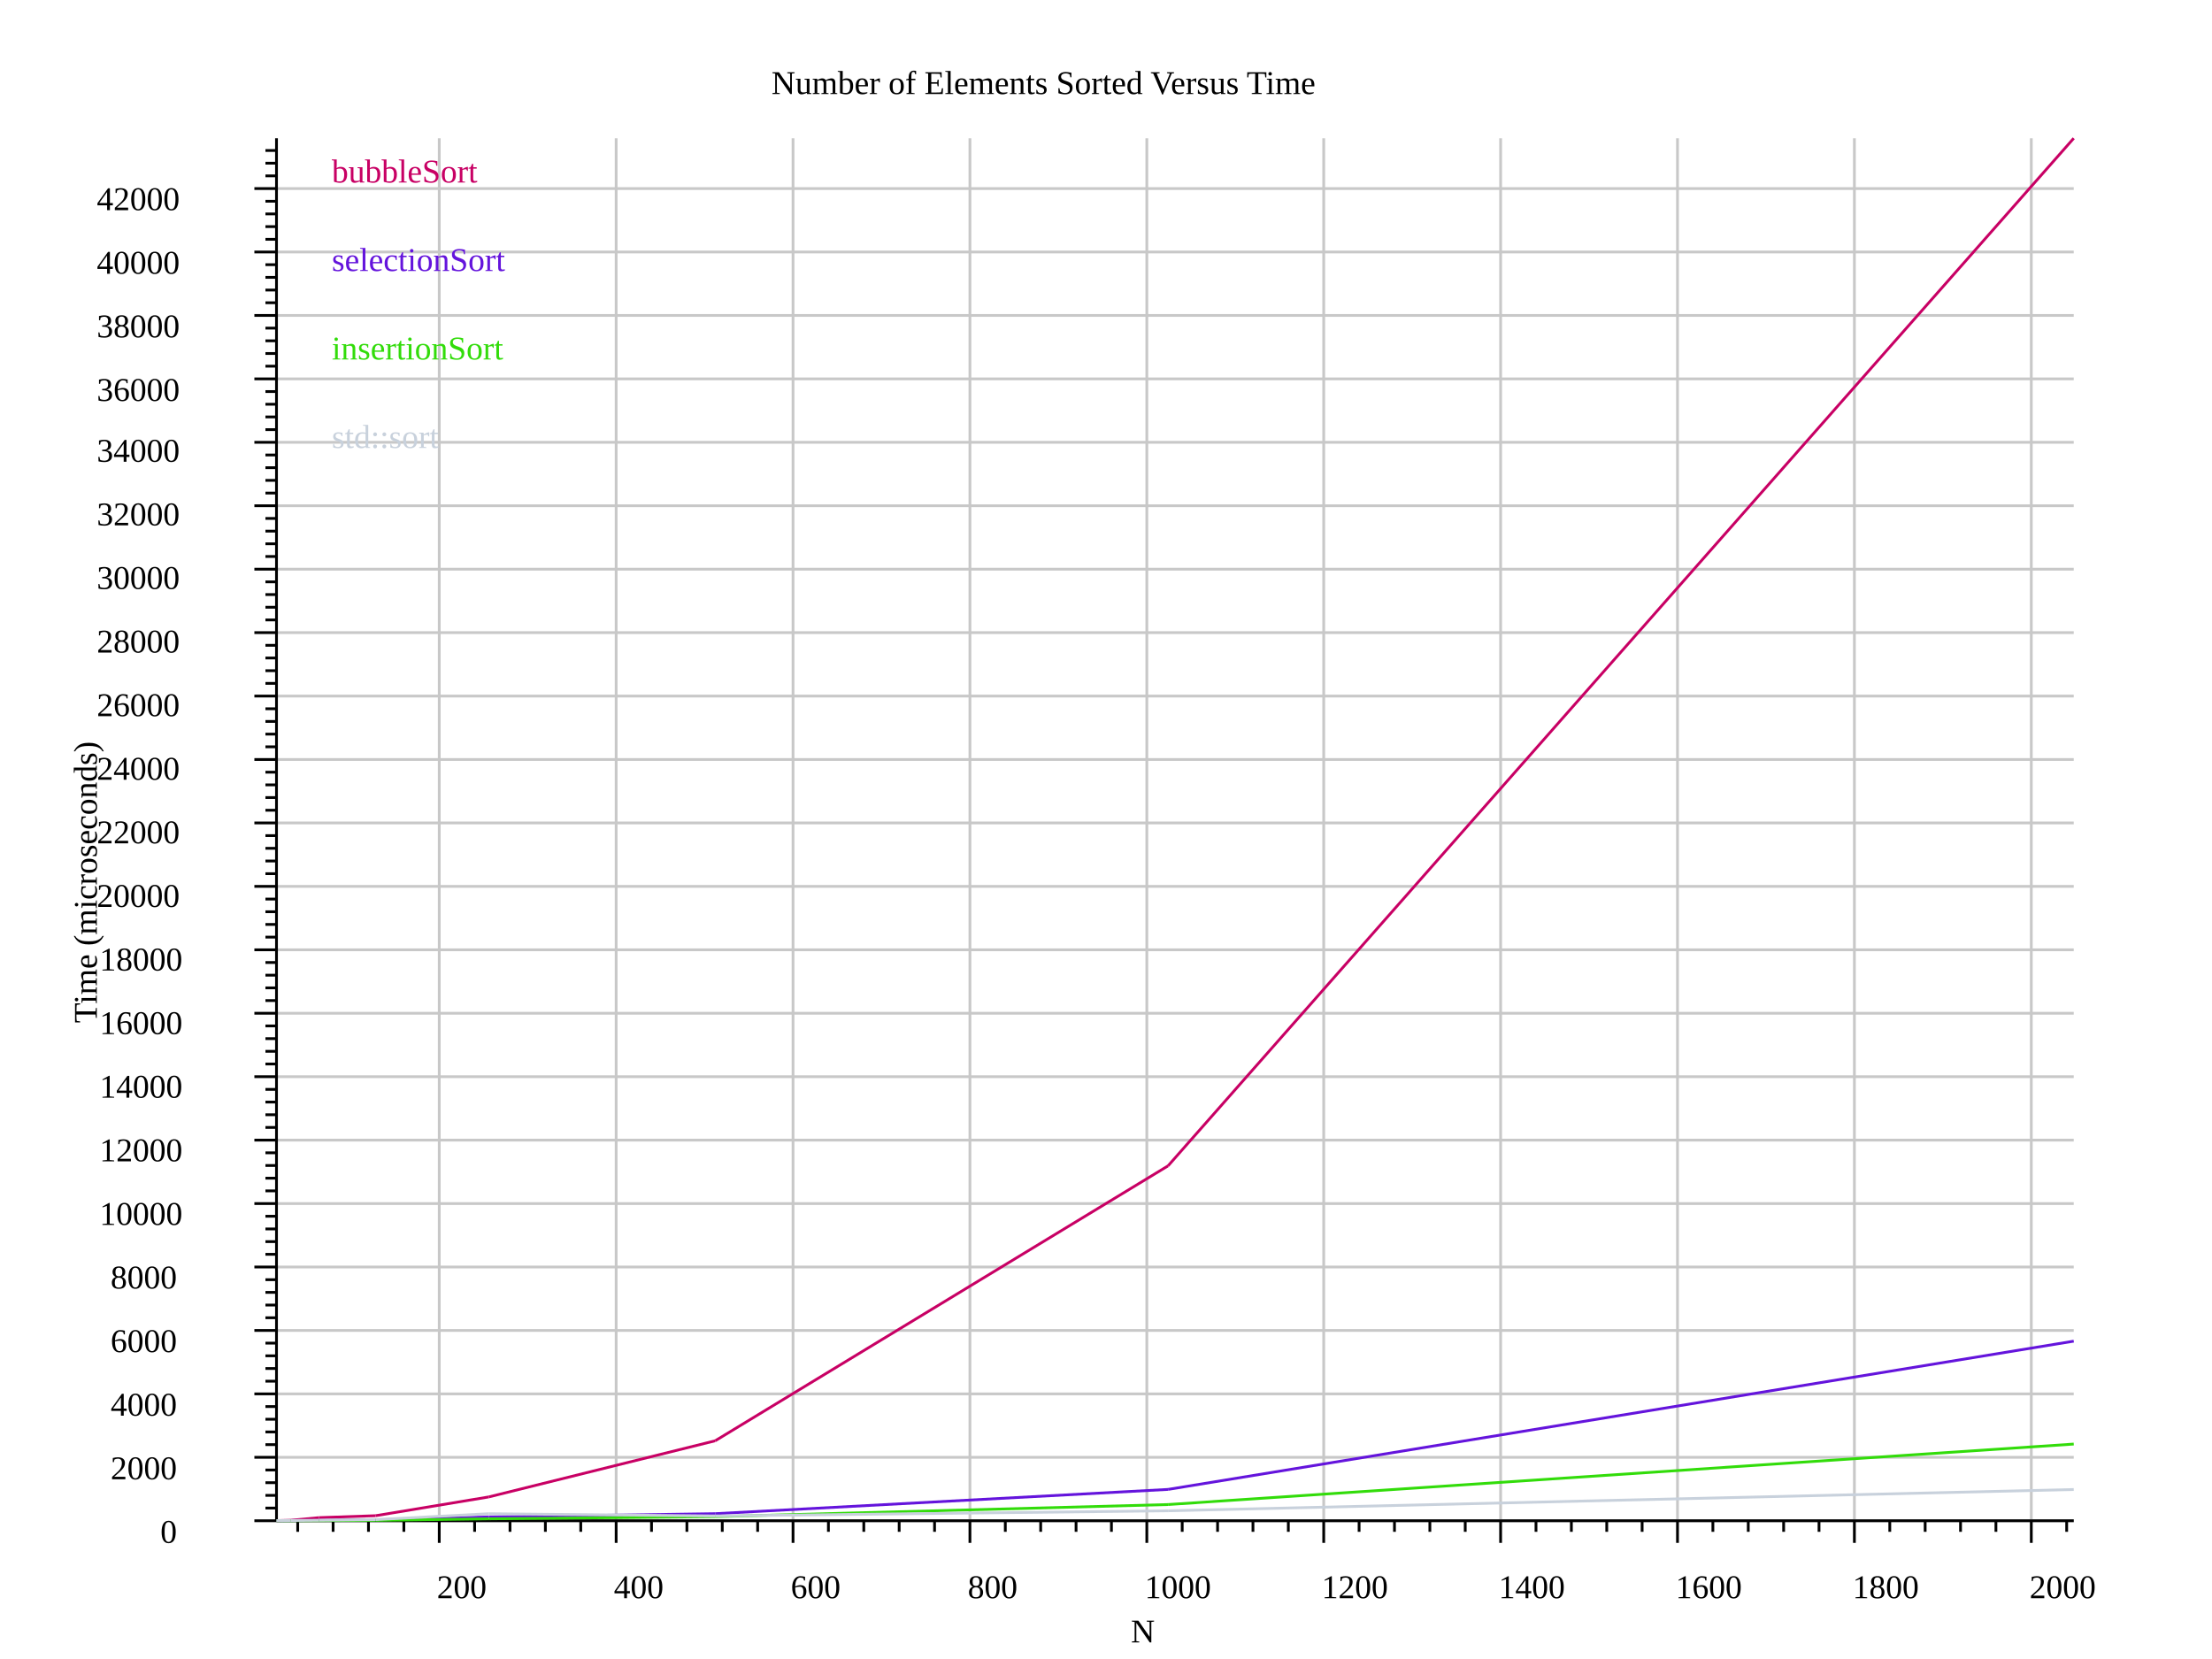
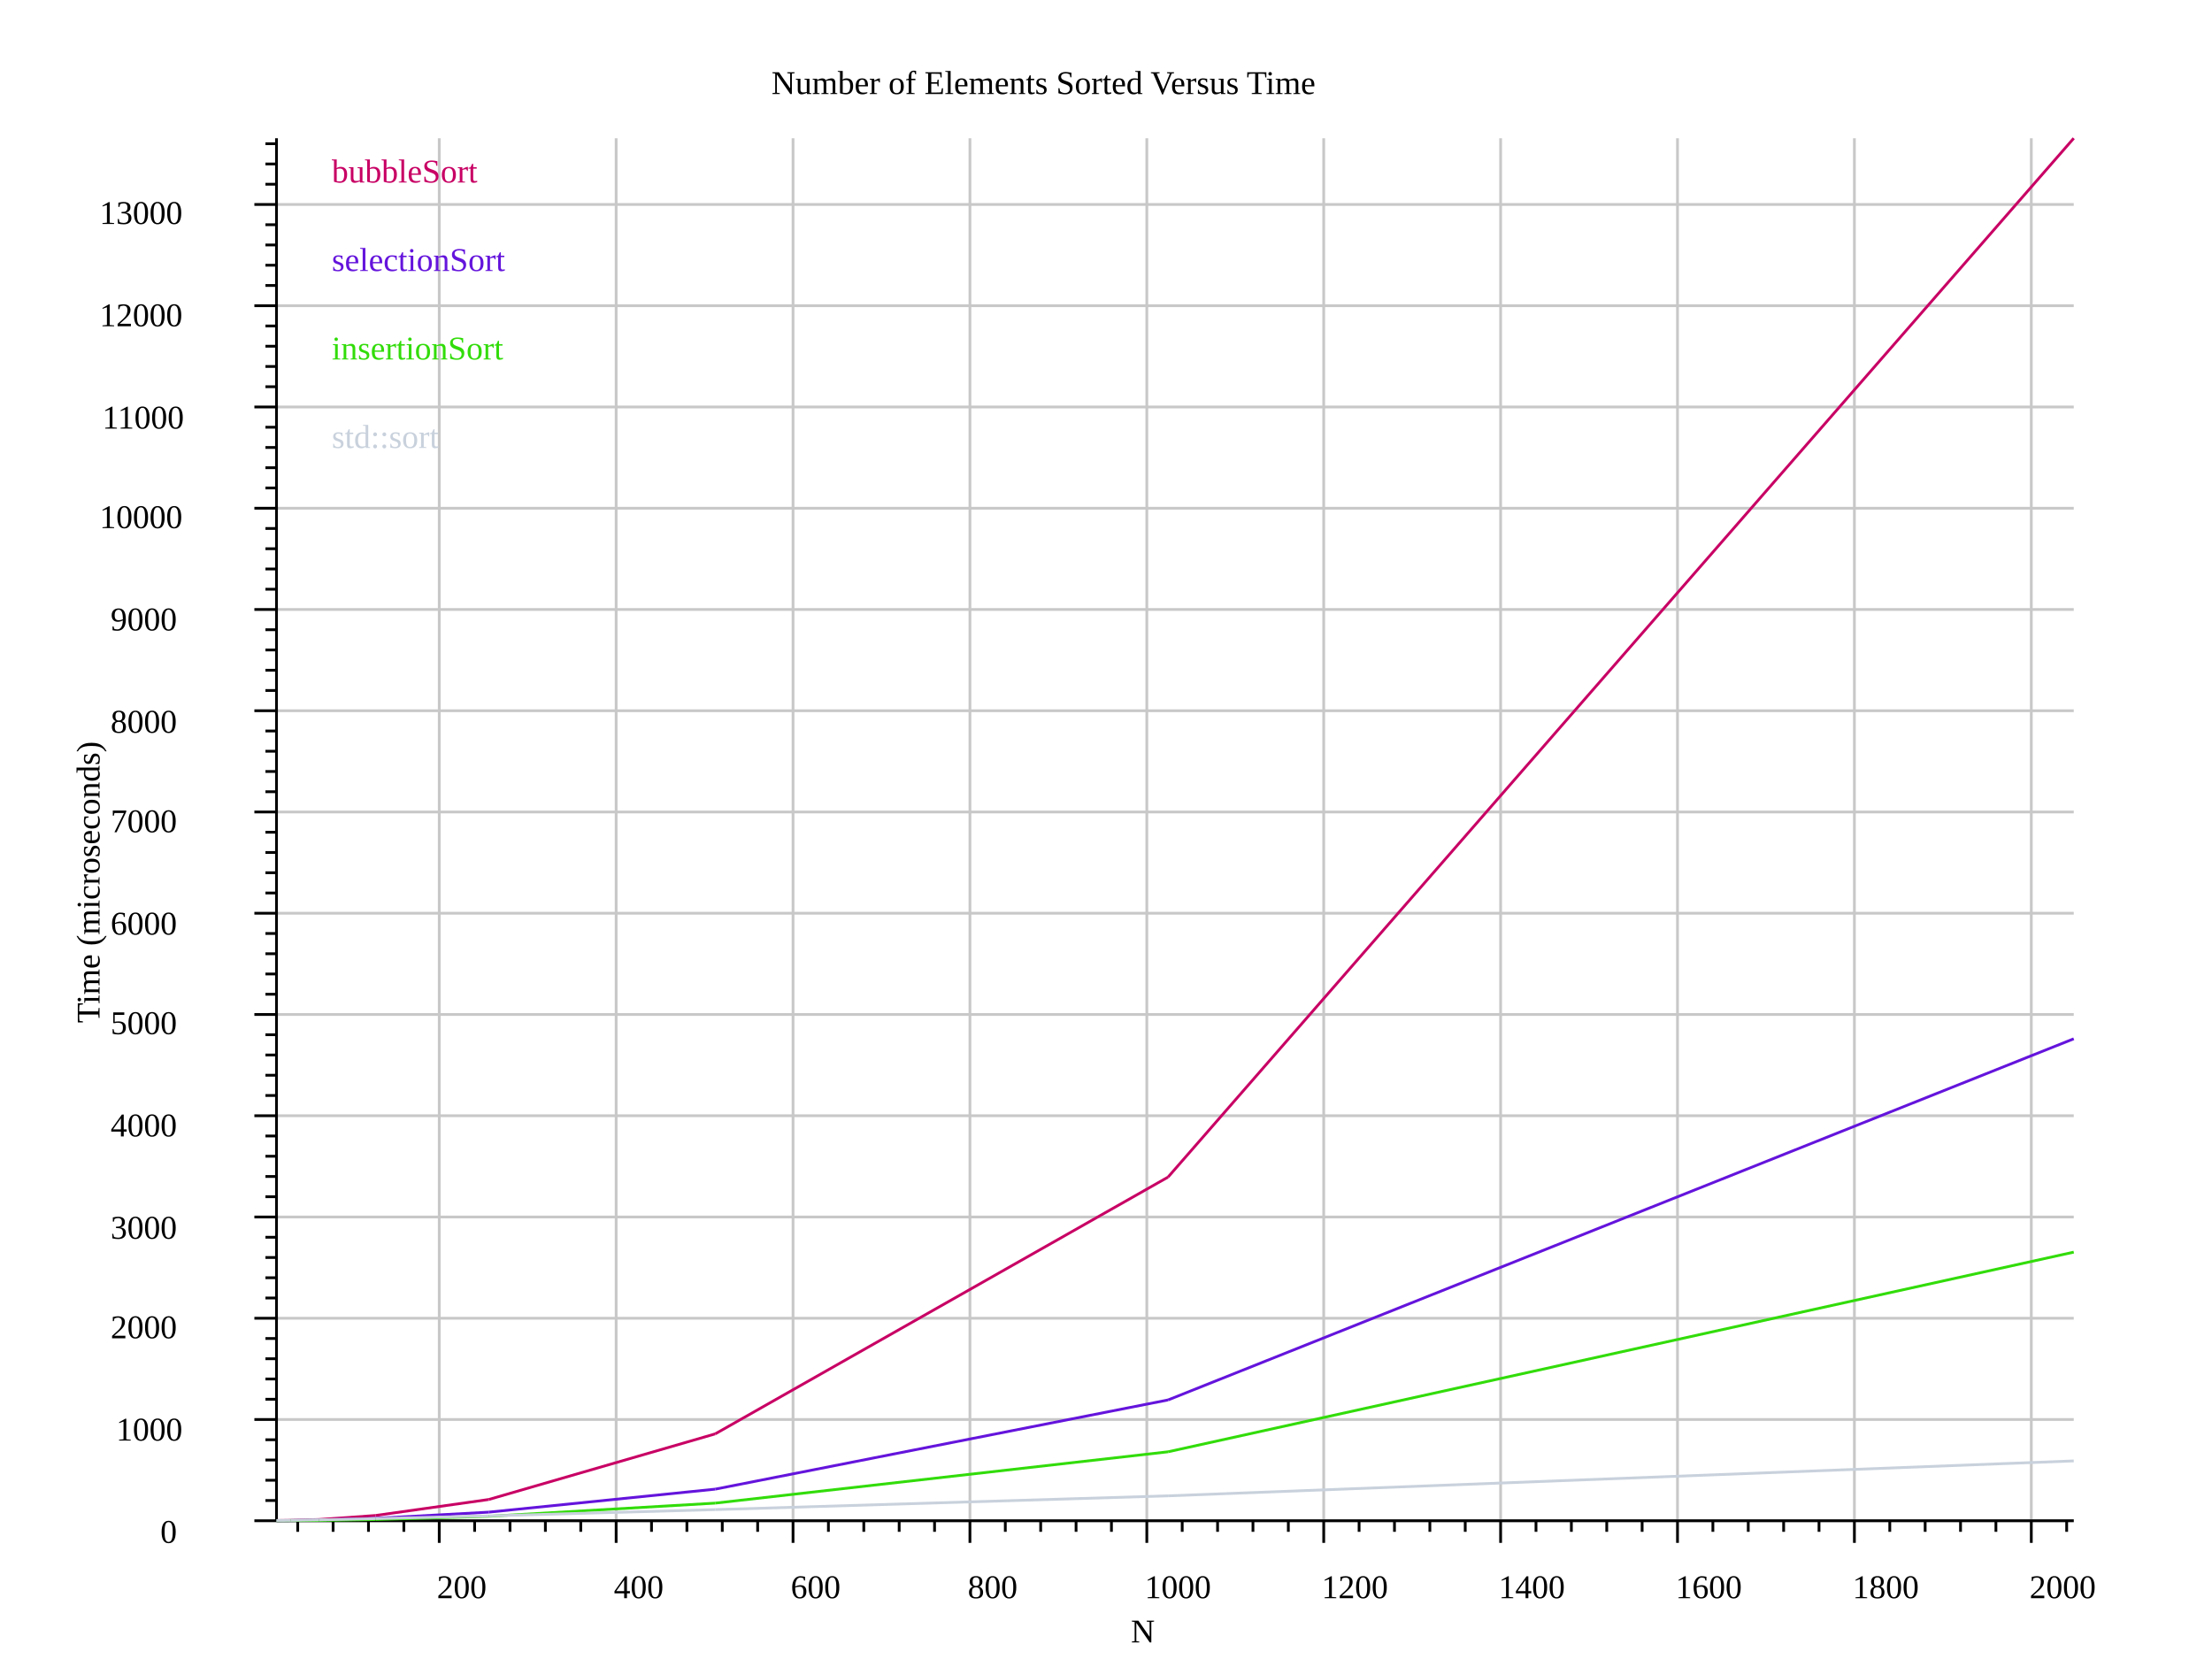
<svg xmlns="http://www.w3.org/2000/svg" version="1.1" baseProfile="full" width="800" height="600">
  <clipPath>
    <rect x="0" y="0" width="800" height="600" fill="rgb(0,0,0)" />
  </clipPath>
  <text x="279" y="34" fill="rgb(0,0,0)">
Number of Elements Sorted Versus Time</text>
  <line x1="158.858" y1="50" x2="158.858" y2="550" stroke="rgb(200,200,200)" />
  <line x1="222.835" y1="50" x2="222.835" y2="550" stroke="rgb(200,200,200)" />
  <line x1="286.811" y1="50" x2="286.811" y2="550" stroke="rgb(200,200,200)" />
  <line x1="350.787" y1="50" x2="350.787" y2="550" stroke="rgb(200,200,200)" />
  <line x1="414.764" y1="50" x2="414.764" y2="550" stroke="rgb(200,200,200)" />
  <line x1="478.74" y1="50" x2="478.74" y2="550" stroke="rgb(200,200,200)" />
  <line x1="542.717" y1="50" x2="542.717" y2="550" stroke="rgb(200,200,200)" />
  <line x1="606.693" y1="50" x2="606.693" y2="550" stroke="rgb(200,200,200)" />
  <line x1="670.669" y1="50" x2="670.669" y2="550" stroke="rgb(200,200,200)" />
  <line x1="734.646" y1="50" x2="734.646" y2="550" stroke="rgb(200,200,200)" />
  <line x1="100" y1="550" x2="750" y2="550" stroke="rgb(200,200,200)" />
-   <line x1="100" y1="527.057" x2="750" y2="527.057" stroke="rgb(200,200,200)" />
-   <line x1="100" y1="504.114" x2="750" y2="504.114" stroke="rgb(200,200,200)" />
-   <line x1="100" y1="481.171" x2="750" y2="481.171" stroke="rgb(200,200,200)" />
-   <line x1="100" y1="458.227" x2="750" y2="458.227" stroke="rgb(200,200,200)" />
-   <line x1="100" y1="435.284" x2="750" y2="435.284" stroke="rgb(200,200,200)" />
-   <line x1="100" y1="412.341" x2="750" y2="412.341" stroke="rgb(200,200,200)" />
-   <line x1="100" y1="389.398" x2="750" y2="389.398" stroke="rgb(200,200,200)" />
-   <line x1="100" y1="366.455" x2="750" y2="366.455" stroke="rgb(200,200,200)" />
-   <line x1="100" y1="343.512" x2="750" y2="343.512" stroke="rgb(200,200,200)" />
-   <line x1="100" y1="320.569" x2="750" y2="320.569" stroke="rgb(200,200,200)" />
-   <line x1="100" y1="297.625" x2="750" y2="297.625" stroke="rgb(200,200,200)" />
-   <line x1="100" y1="274.682" x2="750" y2="274.682" stroke="rgb(200,200,200)" />
-   <line x1="100" y1="251.739" x2="750" y2="251.739" stroke="rgb(200,200,200)" />
-   <line x1="100" y1="228.796" x2="750" y2="228.796" stroke="rgb(200,200,200)" />
-   <line x1="100" y1="205.853" x2="750" y2="205.853" stroke="rgb(200,200,200)" />
-   <line x1="100" y1="182.91" x2="750" y2="182.91" stroke="rgb(200,200,200)" />
-   <line x1="100" y1="159.967" x2="750" y2="159.967" stroke="rgb(200,200,200)" />
-   <line x1="100" y1="137.023" x2="750" y2="137.023" stroke="rgb(200,200,200)" />
-   <line x1="100" y1="114.08" x2="750" y2="114.08" stroke="rgb(200,200,200)" />
-   <line x1="100" y1="91.137" x2="750" y2="91.137" stroke="rgb(200,200,200)" />
-   <line x1="100" y1="68.194" x2="750" y2="68.194" stroke="rgb(200,200,200)" />
+   <line x1="100" y1="513.381" x2="750" y2="513.381" stroke="rgb(200,200,200)" />
+   <line x1="100" y1="476.761" x2="750" y2="476.761" stroke="rgb(200,200,200)" />
+   <line x1="100" y1="440.142" x2="750" y2="440.142" stroke="rgb(200,200,200)" />
+   <line x1="100" y1="403.523" x2="750" y2="403.523" stroke="rgb(200,200,200)" />
+   <line x1="100" y1="366.903" x2="750" y2="366.903" stroke="rgb(200,200,200)" />
+   <line x1="100" y1="330.284" x2="750" y2="330.284" stroke="rgb(200,200,200)" />
+   <line x1="100" y1="293.665" x2="750" y2="293.665" stroke="rgb(200,200,200)" />
+   <line x1="100" y1="257.046" x2="750" y2="257.046" stroke="rgb(200,200,200)" />
+   <line x1="100" y1="220.426" x2="750" y2="220.426" stroke="rgb(200,200,200)" />
+   <line x1="100" y1="183.807" x2="750" y2="183.807" stroke="rgb(200,200,200)" />
+   <line x1="100" y1="147.188" x2="750" y2="147.188" stroke="rgb(200,200,200)" />
+   <line x1="100" y1="110.568" x2="750" y2="110.568" stroke="rgb(200,200,200)" />
+   <line x1="100" y1="73.949" x2="750" y2="73.949" stroke="rgb(200,200,200)" />
  <line x1="100" y1="550" x2="750" y2="550" stroke="rgb(0,0,0)" />
  <line x1="107.677" y1="550" x2="107.677" y2="554" stroke="rgb(0,0,0)" />
  <line x1="120.472" y1="550" x2="120.472" y2="554" stroke="rgb(0,0,0)" />
  <line x1="133.268" y1="550" x2="133.268" y2="554" stroke="rgb(0,0,0)" />
  <line x1="146.063" y1="550" x2="146.063" y2="554" stroke="rgb(0,0,0)" />
  <text x="158" y="578" fill="rgb(0,0,0)">
200</text>
  <line x1="158.858" y1="550" x2="158.858" y2="558" stroke="rgb(0,0,0)" />
  <line x1="171.654" y1="550" x2="171.654" y2="554" stroke="rgb(0,0,0)" />
  <line x1="184.449" y1="550" x2="184.449" y2="554" stroke="rgb(0,0,0)" />
  <line x1="197.244" y1="550" x2="197.244" y2="554" stroke="rgb(0,0,0)" />
  <line x1="210.039" y1="550" x2="210.039" y2="554" stroke="rgb(0,0,0)" />
  <text x="222" y="578" fill="rgb(0,0,0)">
400</text>
  <line x1="222.835" y1="550" x2="222.835" y2="558" stroke="rgb(0,0,0)" />
  <line x1="235.63" y1="550" x2="235.63" y2="554" stroke="rgb(0,0,0)" />
  <line x1="248.425" y1="550" x2="248.425" y2="554" stroke="rgb(0,0,0)" />
  <line x1="261.22" y1="550" x2="261.22" y2="554" stroke="rgb(0,0,0)" />
  <line x1="274.016" y1="550" x2="274.016" y2="554" stroke="rgb(0,0,0)" />
  <text x="286" y="578" fill="rgb(0,0,0)">
600</text>
  <line x1="286.811" y1="550" x2="286.811" y2="558" stroke="rgb(0,0,0)" />
  <line x1="299.606" y1="550" x2="299.606" y2="554" stroke="rgb(0,0,0)" />
  <line x1="312.402" y1="550" x2="312.402" y2="554" stroke="rgb(0,0,0)" />
  <line x1="325.197" y1="550" x2="325.197" y2="554" stroke="rgb(0,0,0)" />
  <line x1="337.992" y1="550" x2="337.992" y2="554" stroke="rgb(0,0,0)" />
  <text x="350" y="578" fill="rgb(0,0,0)">
800</text>
  <line x1="350.787" y1="550" x2="350.787" y2="558" stroke="rgb(0,0,0)" />
  <line x1="363.583" y1="550" x2="363.583" y2="554" stroke="rgb(0,0,0)" />
  <line x1="376.378" y1="550" x2="376.378" y2="554" stroke="rgb(0,0,0)" />
  <line x1="389.173" y1="550" x2="389.173" y2="554" stroke="rgb(0,0,0)" />
  <line x1="401.969" y1="550" x2="401.969" y2="554" stroke="rgb(0,0,0)" />
  <text x="414" y="578" fill="rgb(0,0,0)">
1000</text>
  <line x1="414.764" y1="550" x2="414.764" y2="558" stroke="rgb(0,0,0)" />
  <line x1="427.559" y1="550" x2="427.559" y2="554" stroke="rgb(0,0,0)" />
  <line x1="440.354" y1="550" x2="440.354" y2="554" stroke="rgb(0,0,0)" />
  <line x1="453.15" y1="550" x2="453.15" y2="554" stroke="rgb(0,0,0)" />
  <line x1="465.945" y1="550" x2="465.945" y2="554" stroke="rgb(0,0,0)" />
  <text x="478" y="578" fill="rgb(0,0,0)">
1200</text>
  <line x1="478.74" y1="550" x2="478.74" y2="558" stroke="rgb(0,0,0)" />
  <line x1="491.535" y1="550" x2="491.535" y2="554" stroke="rgb(0,0,0)" />
  <line x1="504.331" y1="550" x2="504.331" y2="554" stroke="rgb(0,0,0)" />
  <line x1="517.126" y1="550" x2="517.126" y2="554" stroke="rgb(0,0,0)" />
  <line x1="529.921" y1="550" x2="529.921" y2="554" stroke="rgb(0,0,0)" />
  <text x="542" y="578" fill="rgb(0,0,0)">
1400</text>
  <line x1="542.717" y1="550" x2="542.717" y2="558" stroke="rgb(0,0,0)" />
  <line x1="555.512" y1="550" x2="555.512" y2="554" stroke="rgb(0,0,0)" />
  <line x1="568.307" y1="550" x2="568.307" y2="554" stroke="rgb(0,0,0)" />
  <line x1="581.102" y1="550" x2="581.102" y2="554" stroke="rgb(0,0,0)" />
  <line x1="593.898" y1="550" x2="593.898" y2="554" stroke="rgb(0,0,0)" />
  <text x="606" y="578" fill="rgb(0,0,0)">
1600</text>
  <line x1="606.693" y1="550" x2="606.693" y2="558" stroke="rgb(0,0,0)" />
  <line x1="619.488" y1="550" x2="619.488" y2="554" stroke="rgb(0,0,0)" />
  <line x1="632.283" y1="550" x2="632.283" y2="554" stroke="rgb(0,0,0)" />
  <line x1="645.079" y1="550" x2="645.079" y2="554" stroke="rgb(0,0,0)" />
  <line x1="657.874" y1="550" x2="657.874" y2="554" stroke="rgb(0,0,0)" />
  <text x="670" y="578" fill="rgb(0,0,0)">
1800</text>
  <line x1="670.669" y1="550" x2="670.669" y2="558" stroke="rgb(0,0,0)" />
  <line x1="683.465" y1="550" x2="683.465" y2="554" stroke="rgb(0,0,0)" />
  <line x1="696.26" y1="550" x2="696.26" y2="554" stroke="rgb(0,0,0)" />
  <line x1="709.055" y1="550" x2="709.055" y2="554" stroke="rgb(0,0,0)" />
  <line x1="721.85" y1="550" x2="721.85" y2="554" stroke="rgb(0,0,0)" />
  <text x="734" y="578" fill="rgb(0,0,0)">
2000</text>
  <line x1="734.646" y1="550" x2="734.646" y2="558" stroke="rgb(0,0,0)" />
  <line x1="747.441" y1="550" x2="747.441" y2="554" stroke="rgb(0,0,0)" />
  <text x="409" y="594" fill="rgb(0,0,0)">
N</text>
  <line x1="100" y1="50" x2="100" y2="550" stroke="rgb(0,0,0)" />
  <text x="58" y="558" fill="rgb(0,0,0)">
0</text>
  <line x1="100" y1="550" x2="92" y2="550" stroke="rgb(0,0,0)" />
-   <line x1="100" y1="545.411" x2="96" y2="545.411" stroke="rgb(0,0,0)" />
-   <line x1="100" y1="540.823" x2="96" y2="540.823" stroke="rgb(0,0,0)" />
-   <line x1="100" y1="536.234" x2="96" y2="536.234" stroke="rgb(0,0,0)" />
-   <line x1="100" y1="531.646" x2="96" y2="531.646" stroke="rgb(0,0,0)" />
-   <text x="40" y="535" fill="rgb(0,0,0)">
+   <line x1="100" y1="542.676" x2="96" y2="542.676" stroke="rgb(0,0,0)" />
+   <line x1="100" y1="535.352" x2="96" y2="535.352" stroke="rgb(0,0,0)" />
+   <line x1="100" y1="528.028" x2="96" y2="528.028" stroke="rgb(0,0,0)" />
+   <line x1="100" y1="520.705" x2="96" y2="520.705" stroke="rgb(0,0,0)" />
+   <text x="42" y="521" fill="rgb(0,0,0)">
+ 1000</text>
+   <line x1="100" y1="513.381" x2="92" y2="513.381" stroke="rgb(0,0,0)" />
+   <line x1="100" y1="506.057" x2="96" y2="506.057" stroke="rgb(0,0,0)" />
+   <line x1="100" y1="498.733" x2="96" y2="498.733" stroke="rgb(0,0,0)" />
+   <line x1="100" y1="491.409" x2="96" y2="491.409" stroke="rgb(0,0,0)" />
+   <line x1="100" y1="484.085" x2="96" y2="484.085" stroke="rgb(0,0,0)" />
+   <text x="40" y="484" fill="rgb(0,0,0)">
2000</text>
-   <line x1="100" y1="527.057" x2="92" y2="527.057" stroke="rgb(0,0,0)" />
-   <line x1="100" y1="522.468" x2="96" y2="522.468" stroke="rgb(0,0,0)" />
-   <line x1="100" y1="517.88" x2="96" y2="517.88" stroke="rgb(0,0,0)" />
-   <line x1="100" y1="513.291" x2="96" y2="513.291" stroke="rgb(0,0,0)" />
-   <line x1="100" y1="508.702" x2="96" y2="508.702" stroke="rgb(0,0,0)" />
-   <text x="40" y="512" fill="rgb(0,0,0)">
+   <line x1="100" y1="476.761" x2="92" y2="476.761" stroke="rgb(0,0,0)" />
+   <line x1="100" y1="469.438" x2="96" y2="469.438" stroke="rgb(0,0,0)" />
+   <line x1="100" y1="462.114" x2="96" y2="462.114" stroke="rgb(0,0,0)" />
+   <line x1="100" y1="454.79" x2="96" y2="454.79" stroke="rgb(0,0,0)" />
+   <line x1="100" y1="447.466" x2="96" y2="447.466" stroke="rgb(0,0,0)" />
+   <text x="40" y="448" fill="rgb(0,0,0)">
+ 3000</text>
+   <line x1="100" y1="440.142" x2="92" y2="440.142" stroke="rgb(0,0,0)" />
+   <line x1="100" y1="432.818" x2="96" y2="432.818" stroke="rgb(0,0,0)" />
+   <line x1="100" y1="425.494" x2="96" y2="425.494" stroke="rgb(0,0,0)" />
+   <line x1="100" y1="418.171" x2="96" y2="418.171" stroke="rgb(0,0,0)" />
+   <line x1="100" y1="410.847" x2="96" y2="410.847" stroke="rgb(0,0,0)" />
+   <text x="40" y="411" fill="rgb(0,0,0)">
4000</text>
-   <line x1="100" y1="504.114" x2="92" y2="504.114" stroke="rgb(0,0,0)" />
-   <line x1="100" y1="499.525" x2="96" y2="499.525" stroke="rgb(0,0,0)" />
-   <line x1="100" y1="494.936" x2="96" y2="494.936" stroke="rgb(0,0,0)" />
-   <line x1="100" y1="490.348" x2="96" y2="490.348" stroke="rgb(0,0,0)" />
-   <line x1="100" y1="485.759" x2="96" y2="485.759" stroke="rgb(0,0,0)" />
-   <text x="40" y="489" fill="rgb(0,0,0)">
+   <line x1="100" y1="403.523" x2="92" y2="403.523" stroke="rgb(0,0,0)" />
+   <line x1="100" y1="396.199" x2="96" y2="396.199" stroke="rgb(0,0,0)" />
+   <line x1="100" y1="388.875" x2="96" y2="388.875" stroke="rgb(0,0,0)" />
+   <line x1="100" y1="381.551" x2="96" y2="381.551" stroke="rgb(0,0,0)" />
+   <line x1="100" y1="374.227" x2="96" y2="374.227" stroke="rgb(0,0,0)" />
+   <text x="40" y="374" fill="rgb(0,0,0)">
+ 5000</text>
+   <line x1="100" y1="366.903" x2="92" y2="366.903" stroke="rgb(0,0,0)" />
+   <line x1="100" y1="359.58" x2="96" y2="359.58" stroke="rgb(0,0,0)" />
+   <line x1="100" y1="352.256" x2="96" y2="352.256" stroke="rgb(0,0,0)" />
+   <line x1="100" y1="344.932" x2="96" y2="344.932" stroke="rgb(0,0,0)" />
+   <line x1="100" y1="337.608" x2="96" y2="337.608" stroke="rgb(0,0,0)" />
+   <text x="40" y="338" fill="rgb(0,0,0)">
6000</text>
-   <line x1="100" y1="481.171" x2="92" y2="481.171" stroke="rgb(0,0,0)" />
-   <line x1="100" y1="476.582" x2="96" y2="476.582" stroke="rgb(0,0,0)" />
-   <line x1="100" y1="471.993" x2="96" y2="471.993" stroke="rgb(0,0,0)" />
-   <line x1="100" y1="467.405" x2="96" y2="467.405" stroke="rgb(0,0,0)" />
-   <line x1="100" y1="462.816" x2="96" y2="462.816" stroke="rgb(0,0,0)" />
-   <text x="40" y="466" fill="rgb(0,0,0)">
+   <line x1="100" y1="330.284" x2="92" y2="330.284" stroke="rgb(0,0,0)" />
+   <line x1="100" y1="322.96" x2="96" y2="322.96" stroke="rgb(0,0,0)" />
+   <line x1="100" y1="315.636" x2="96" y2="315.636" stroke="rgb(0,0,0)" />
+   <line x1="100" y1="308.313" x2="96" y2="308.313" stroke="rgb(0,0,0)" />
+   <line x1="100" y1="300.989" x2="96" y2="300.989" stroke="rgb(0,0,0)" />
+   <text x="40" y="301" fill="rgb(0,0,0)">
+ 7000</text>
+   <line x1="100" y1="293.665" x2="92" y2="293.665" stroke="rgb(0,0,0)" />
+   <line x1="100" y1="286.341" x2="96" y2="286.341" stroke="rgb(0,0,0)" />
+   <line x1="100" y1="279.017" x2="96" y2="279.017" stroke="rgb(0,0,0)" />
+   <line x1="100" y1="271.693" x2="96" y2="271.693" stroke="rgb(0,0,0)" />
+   <line x1="100" y1="264.369" x2="96" y2="264.369" stroke="rgb(0,0,0)" />
+   <text x="40" y="265" fill="rgb(0,0,0)">
8000</text>
-   <line x1="100" y1="458.227" x2="92" y2="458.227" stroke="rgb(0,0,0)" />
-   <line x1="100" y1="453.639" x2="96" y2="453.639" stroke="rgb(0,0,0)" />
-   <line x1="100" y1="449.05" x2="96" y2="449.05" stroke="rgb(0,0,0)" />
-   <line x1="100" y1="444.462" x2="96" y2="444.462" stroke="rgb(0,0,0)" />
-   <line x1="100" y1="439.873" x2="96" y2="439.873" stroke="rgb(0,0,0)" />
-   <text x="36" y="443" fill="rgb(0,0,0)">
+   <line x1="100" y1="257.046" x2="92" y2="257.046" stroke="rgb(0,0,0)" />
+   <line x1="100" y1="249.722" x2="96" y2="249.722" stroke="rgb(0,0,0)" />
+   <line x1="100" y1="242.398" x2="96" y2="242.398" stroke="rgb(0,0,0)" />
+   <line x1="100" y1="235.074" x2="96" y2="235.074" stroke="rgb(0,0,0)" />
+   <line x1="100" y1="227.75" x2="96" y2="227.75" stroke="rgb(0,0,0)" />
+   <text x="40" y="228" fill="rgb(0,0,0)">
+ 9000</text>
+   <line x1="100" y1="220.426" x2="92" y2="220.426" stroke="rgb(0,0,0)" />
+   <line x1="100" y1="213.102" x2="96" y2="213.102" stroke="rgb(0,0,0)" />
+   <line x1="100" y1="205.779" x2="96" y2="205.779" stroke="rgb(0,0,0)" />
+   <line x1="100" y1="198.455" x2="96" y2="198.455" stroke="rgb(0,0,0)" />
+   <line x1="100" y1="191.131" x2="96" y2="191.131" stroke="rgb(0,0,0)" />
+   <text x="36" y="191" fill="rgb(0,0,0)">
10000</text>
-   <line x1="100" y1="435.284" x2="92" y2="435.284" stroke="rgb(0,0,0)" />
-   <line x1="100" y1="430.696" x2="96" y2="430.696" stroke="rgb(0,0,0)" />
-   <line x1="100" y1="426.107" x2="96" y2="426.107" stroke="rgb(0,0,0)" />
-   <line x1="100" y1="421.518" x2="96" y2="421.518" stroke="rgb(0,0,0)" />
-   <line x1="100" y1="416.93" x2="96" y2="416.93" stroke="rgb(0,0,0)" />
-   <text x="36" y="420" fill="rgb(0,0,0)">
+   <line x1="100" y1="183.807" x2="92" y2="183.807" stroke="rgb(0,0,0)" />
+   <line x1="100" y1="176.483" x2="96" y2="176.483" stroke="rgb(0,0,0)" />
+   <line x1="100" y1="169.159" x2="96" y2="169.159" stroke="rgb(0,0,0)" />
+   <line x1="100" y1="161.835" x2="96" y2="161.835" stroke="rgb(0,0,0)" />
+   <line x1="100" y1="154.512" x2="96" y2="154.512" stroke="rgb(0,0,0)" />
+   <text x="37" y="155" fill="rgb(0,0,0)">
+ 11000</text>
+   <line x1="100" y1="147.188" x2="92" y2="147.188" stroke="rgb(0,0,0)" />
+   <line x1="100" y1="139.864" x2="96" y2="139.864" stroke="rgb(0,0,0)" />
+   <line x1="100" y1="132.54" x2="96" y2="132.54" stroke="rgb(0,0,0)" />
+   <line x1="100" y1="125.216" x2="96" y2="125.216" stroke="rgb(0,0,0)" />
+   <line x1="100" y1="117.892" x2="96" y2="117.892" stroke="rgb(0,0,0)" />
+   <text x="36" y="118" fill="rgb(0,0,0)">
12000</text>
-   <line x1="100" y1="412.341" x2="92" y2="412.341" stroke="rgb(0,0,0)" />
-   <line x1="100" y1="407.753" x2="96" y2="407.753" stroke="rgb(0,0,0)" />
-   <line x1="100" y1="403.164" x2="96" y2="403.164" stroke="rgb(0,0,0)" />
-   <line x1="100" y1="398.575" x2="96" y2="398.575" stroke="rgb(0,0,0)" />
-   <line x1="100" y1="393.987" x2="96" y2="393.987" stroke="rgb(0,0,0)" />
-   <text x="36" y="397" fill="rgb(0,0,0)">
- 14000</text>
-   <line x1="100" y1="389.398" x2="92" y2="389.398" stroke="rgb(0,0,0)" />
-   <line x1="100" y1="384.809" x2="96" y2="384.809" stroke="rgb(0,0,0)" />
-   <line x1="100" y1="380.221" x2="96" y2="380.221" stroke="rgb(0,0,0)" />
-   <line x1="100" y1="375.632" x2="96" y2="375.632" stroke="rgb(0,0,0)" />
-   <line x1="100" y1="371.043" x2="96" y2="371.043" stroke="rgb(0,0,0)" />
-   <text x="36" y="374" fill="rgb(0,0,0)">
- 16000</text>
-   <line x1="100" y1="366.455" x2="92" y2="366.455" stroke="rgb(0,0,0)" />
-   <line x1="100" y1="361.866" x2="96" y2="361.866" stroke="rgb(0,0,0)" />
-   <line x1="100" y1="357.278" x2="96" y2="357.278" stroke="rgb(0,0,0)" />
-   <line x1="100" y1="352.689" x2="96" y2="352.689" stroke="rgb(0,0,0)" />
-   <line x1="100" y1="348.1" x2="96" y2="348.1" stroke="rgb(0,0,0)" />
-   <text x="36" y="351" fill="rgb(0,0,0)">
- 18000</text>
-   <line x1="100" y1="343.512" x2="92" y2="343.512" stroke="rgb(0,0,0)" />
-   <line x1="100" y1="338.923" x2="96" y2="338.923" stroke="rgb(0,0,0)" />
-   <line x1="100" y1="334.334" x2="96" y2="334.334" stroke="rgb(0,0,0)" />
-   <line x1="100" y1="329.746" x2="96" y2="329.746" stroke="rgb(0,0,0)" />
-   <line x1="100" y1="325.157" x2="96" y2="325.157" stroke="rgb(0,0,0)" />
-   <text x="35" y="328" fill="rgb(0,0,0)">
- 20000</text>
-   <line x1="100" y1="320.569" x2="92" y2="320.569" stroke="rgb(0,0,0)" />
-   <line x1="100" y1="315.98" x2="96" y2="315.98" stroke="rgb(0,0,0)" />
-   <line x1="100" y1="311.391" x2="96" y2="311.391" stroke="rgb(0,0,0)" />
-   <line x1="100" y1="306.803" x2="96" y2="306.803" stroke="rgb(0,0,0)" />
-   <line x1="100" y1="302.214" x2="96" y2="302.214" stroke="rgb(0,0,0)" />
-   <text x="35" y="305" fill="rgb(0,0,0)">
- 22000</text>
-   <line x1="100" y1="297.625" x2="92" y2="297.625" stroke="rgb(0,0,0)" />
-   <line x1="100" y1="293.037" x2="96" y2="293.037" stroke="rgb(0,0,0)" />
-   <line x1="100" y1="288.448" x2="96" y2="288.448" stroke="rgb(0,0,0)" />
-   <line x1="100" y1="283.859" x2="96" y2="283.859" stroke="rgb(0,0,0)" />
-   <line x1="100" y1="279.271" x2="96" y2="279.271" stroke="rgb(0,0,0)" />
-   <text x="35" y="282" fill="rgb(0,0,0)">
- 24000</text>
-   <line x1="100" y1="274.682" x2="92" y2="274.682" stroke="rgb(0,0,0)" />
-   <line x1="100" y1="270.094" x2="96" y2="270.094" stroke="rgb(0,0,0)" />
-   <line x1="100" y1="265.505" x2="96" y2="265.505" stroke="rgb(0,0,0)" />
-   <line x1="100" y1="260.916" x2="96" y2="260.916" stroke="rgb(0,0,0)" />
-   <line x1="100" y1="256.328" x2="96" y2="256.328" stroke="rgb(0,0,0)" />
-   <text x="35" y="259" fill="rgb(0,0,0)">
- 26000</text>
-   <line x1="100" y1="251.739" x2="92" y2="251.739" stroke="rgb(0,0,0)" />
-   <line x1="100" y1="247.15" x2="96" y2="247.15" stroke="rgb(0,0,0)" />
-   <line x1="100" y1="242.562" x2="96" y2="242.562" stroke="rgb(0,0,0)" />
-   <line x1="100" y1="237.973" x2="96" y2="237.973" stroke="rgb(0,0,0)" />
-   <line x1="100" y1="233.385" x2="96" y2="233.385" stroke="rgb(0,0,0)" />
-   <text x="35" y="236" fill="rgb(0,0,0)">
- 28000</text>
-   <line x1="100" y1="228.796" x2="92" y2="228.796" stroke="rgb(0,0,0)" />
-   <line x1="100" y1="224.207" x2="96" y2="224.207" stroke="rgb(0,0,0)" />
-   <line x1="100" y1="219.619" x2="96" y2="219.619" stroke="rgb(0,0,0)" />
-   <line x1="100" y1="215.03" x2="96" y2="215.03" stroke="rgb(0,0,0)" />
-   <line x1="100" y1="210.441" x2="96" y2="210.441" stroke="rgb(0,0,0)" />
-   <text x="35" y="213" fill="rgb(0,0,0)">
- 30000</text>
-   <line x1="100" y1="205.853" x2="92" y2="205.853" stroke="rgb(0,0,0)" />
-   <line x1="100" y1="201.264" x2="96" y2="201.264" stroke="rgb(0,0,0)" />
-   <line x1="100" y1="196.676" x2="96" y2="196.676" stroke="rgb(0,0,0)" />
-   <line x1="100" y1="192.087" x2="96" y2="192.087" stroke="rgb(0,0,0)" />
-   <line x1="100" y1="187.498" x2="96" y2="187.498" stroke="rgb(0,0,0)" />
-   <text x="35" y="190" fill="rgb(0,0,0)">
- 32000</text>
-   <line x1="100" y1="182.91" x2="92" y2="182.91" stroke="rgb(0,0,0)" />
-   <line x1="100" y1="178.321" x2="96" y2="178.321" stroke="rgb(0,0,0)" />
-   <line x1="100" y1="173.732" x2="96" y2="173.732" stroke="rgb(0,0,0)" />
-   <line x1="100" y1="169.144" x2="96" y2="169.144" stroke="rgb(0,0,0)" />
-   <line x1="100" y1="164.555" x2="96" y2="164.555" stroke="rgb(0,0,0)" />
-   <text x="35" y="167" fill="rgb(0,0,0)">
- 34000</text>
-   <line x1="100" y1="159.967" x2="92" y2="159.967" stroke="rgb(0,0,0)" />
-   <line x1="100" y1="155.378" x2="96" y2="155.378" stroke="rgb(0,0,0)" />
-   <line x1="100" y1="150.789" x2="96" y2="150.789" stroke="rgb(0,0,0)" />
-   <line x1="100" y1="146.201" x2="96" y2="146.201" stroke="rgb(0,0,0)" />
-   <line x1="100" y1="141.612" x2="96" y2="141.612" stroke="rgb(0,0,0)" />
-   <text x="35" y="145" fill="rgb(0,0,0)">
- 36000</text>
-   <line x1="100" y1="137.023" x2="92" y2="137.023" stroke="rgb(0,0,0)" />
-   <line x1="100" y1="132.435" x2="96" y2="132.435" stroke="rgb(0,0,0)" />
-   <line x1="100" y1="127.846" x2="96" y2="127.846" stroke="rgb(0,0,0)" />
-   <line x1="100" y1="123.257" x2="96" y2="123.257" stroke="rgb(0,0,0)" />
-   <line x1="100" y1="118.669" x2="96" y2="118.669" stroke="rgb(0,0,0)" />
-   <text x="35" y="122" fill="rgb(0,0,0)">
- 38000</text>
-   <line x1="100" y1="114.08" x2="92" y2="114.08" stroke="rgb(0,0,0)" />
-   <line x1="100" y1="109.492" x2="96" y2="109.492" stroke="rgb(0,0,0)" />
-   <line x1="100" y1="104.903" x2="96" y2="104.903" stroke="rgb(0,0,0)" />
-   <line x1="100" y1="100.314" x2="96" y2="100.314" stroke="rgb(0,0,0)" />
-   <line x1="100" y1="95.726" x2="96" y2="95.726" stroke="rgb(0,0,0)" />
-   <text x="35" y="99" fill="rgb(0,0,0)">
- 40000</text>
-   <line x1="100" y1="91.137" x2="92" y2="91.137" stroke="rgb(0,0,0)" />
-   <line x1="100" y1="86.548" x2="96" y2="86.548" stroke="rgb(0,0,0)" />
-   <line x1="100" y1="81.96" x2="96" y2="81.96" stroke="rgb(0,0,0)" />
-   <line x1="100" y1="77.371" x2="96" y2="77.371" stroke="rgb(0,0,0)" />
-   <line x1="100" y1="72.783" x2="96" y2="72.783" stroke="rgb(0,0,0)" />
-   <text x="35" y="76" fill="rgb(0,0,0)">
- 42000</text>
-   <line x1="100" y1="68.194" x2="92" y2="68.194" stroke="rgb(0,0,0)" />
-   <line x1="100" y1="63.605" x2="96" y2="63.605" stroke="rgb(0,0,0)" />
-   <line x1="100" y1="59.017" x2="96" y2="59.017" stroke="rgb(0,0,0)" />
-   <line x1="100" y1="54.428" x2="96" y2="54.428" stroke="rgb(0,0,0)" />
-   <text x="35" y="370" transform="rotate(-90,35,370)">Time (microseconds)</text>
+   <line x1="100" y1="110.568" x2="92" y2="110.568" stroke="rgb(0,0,0)" />
+   <line x1="100" y1="103.244" x2="96" y2="103.244" stroke="rgb(0,0,0)" />
+   <line x1="100" y1="95.921" x2="96" y2="95.921" stroke="rgb(0,0,0)" />
+   <line x1="100" y1="88.597" x2="96" y2="88.597" stroke="rgb(0,0,0)" />
+   <line x1="100" y1="81.273" x2="96" y2="81.273" stroke="rgb(0,0,0)" />
+   <text x="36" y="81" fill="rgb(0,0,0)">
+ 13000</text>
+   <line x1="100" y1="73.949" x2="92" y2="73.949" stroke="rgb(0,0,0)" />
+   <line x1="100" y1="66.625" x2="96" y2="66.625" stroke="rgb(0,0,0)" />
+   <line x1="100" y1="59.301" x2="96" y2="59.301" stroke="rgb(0,0,0)" />
+   <line x1="100" y1="51.977" x2="96" y2="51.977" stroke="rgb(0,0,0)" />
+   <text x="36" y="370" transform="rotate(-90,36,370)">Time (microseconds)</text>
  <text x="120" y="66" fill="rgb(200,0,100)">
bubbleSort</text>
  <text x="120" y="98" fill="rgb(100,20,220)">
selectionSort</text>
  <text x="120" y="130" fill="rgb(50,220,10)">
insertionSort</text>
  <text x="120" y="162" fill="rgb(200,209,220)">
std::sort</text>
  <clipPath>
    <rect x="100" y="50" width="650" height="500" fill="rgb(0,0,0)" />
  </clipPath>
-   <line x1="100" y1="549.954" x2="105.118" y2="549.828" stroke="rgb(200,0,100)" />
-   <line x1="105.118" y1="549.828" x2="115.354" y2="548.876" stroke="rgb(200,0,100)" />
-   <line x1="115.354" y1="548.876" x2="135.827" y2="548.176" stroke="rgb(200,0,100)" />
-   <line x1="135.827" y1="548.176" x2="176.772" y2="541.385" stroke="rgb(200,0,100)" />
-   <line x1="176.772" y1="541.385" x2="258.661" y2="521.08" stroke="rgb(200,0,100)" />
-   <line x1="258.661" y1="521.08" x2="422.441" y2="421.645" stroke="rgb(200,0,100)" />
-   <line x1="422.441" y1="421.645" x2="750" y2="50" stroke="rgb(200,0,100)" />
-   <line x1="100" y1="549.977" x2="105.118" y2="549.931" stroke="rgb(100,20,220)" />
-   <line x1="105.118" y1="549.931" x2="115.354" y2="549.885" stroke="rgb(100,20,220)" />
-   <line x1="115.354" y1="549.885" x2="135.827" y2="549.69" stroke="rgb(100,20,220)" />
-   <line x1="135.827" y1="549.69" x2="176.772" y2="548.612" stroke="rgb(100,20,220)" />
-   <line x1="176.772" y1="548.612" x2="258.661" y2="547.442" stroke="rgb(100,20,220)" />
-   <line x1="258.661" y1="547.442" x2="422.441" y2="538.666" stroke="rgb(100,20,220)" />
-   <line x1="422.441" y1="538.666" x2="750" y2="485.048" stroke="rgb(100,20,220)" />
-   <line x1="100" y1="549.989" x2="105.118" y2="549.977" stroke="rgb(50,220,10)" />
-   <line x1="105.118" y1="549.977" x2="115.354" y2="549.943" stroke="rgb(50,220,10)" />
-   <line x1="115.354" y1="549.943" x2="135.827" y2="549.862" stroke="rgb(50,220,10)" />
-   <line x1="135.827" y1="549.862" x2="176.772" y2="549.3" stroke="rgb(50,220,10)" />
-   <line x1="176.772" y1="549.3" x2="258.661" y2="548.509" stroke="rgb(50,220,10)" />
-   <line x1="258.661" y1="548.509" x2="422.441" y2="544.138" stroke="rgb(50,220,10)" />
-   <line x1="422.441" y1="544.138" x2="750" y2="522.262" stroke="rgb(50,220,10)" />
-   <line x1="100" y1="549.954" x2="105.118" y2="549.908" stroke="rgb(200,209,220)" />
-   <line x1="105.118" y1="549.908" x2="115.354" y2="549.828" stroke="rgb(200,209,220)" />
-   <line x1="115.354" y1="549.828" x2="135.827" y2="549.587" stroke="rgb(200,209,220)" />
-   <line x1="135.827" y1="549.587" x2="176.772" y2="547.453" stroke="rgb(200,209,220)" />
-   <line x1="176.772" y1="547.453" x2="258.661" y2="548.268" stroke="rgb(200,209,220)" />
-   <line x1="258.661" y1="548.268" x2="422.441" y2="546.398" stroke="rgb(200,209,220)" />
-   <line x1="422.441" y1="546.398" x2="750" y2="538.701" stroke="rgb(200,209,220)" />
+   <line x1="100" y1="549.927" x2="105.118" y2="549.854" stroke="rgb(200,0,100)" />
+   <line x1="105.118" y1="549.854" x2="115.354" y2="549.561" stroke="rgb(200,0,100)" />
+   <line x1="115.354" y1="549.561" x2="135.827" y2="548.096" stroke="rgb(200,0,100)" />
+   <line x1="135.827" y1="548.096" x2="176.772" y2="542.31" stroke="rgb(200,0,100)" />
+   <line x1="176.772" y1="542.31" x2="258.661" y2="518.581" stroke="rgb(200,0,100)" />
+   <line x1="258.661" y1="518.581" x2="422.441" y2="425.714" stroke="rgb(200,0,100)" />
+   <line x1="422.441" y1="425.714" x2="750" y2="50" stroke="rgb(200,0,100)" />
+   <line x1="100" y1="549.963" x2="105.118" y2="549.927" stroke="rgb(100,20,220)" />
+   <line x1="105.118" y1="549.927" x2="115.354" y2="549.744" stroke="rgb(100,20,220)" />
+   <line x1="115.354" y1="549.744" x2="135.827" y2="549.121" stroke="rgb(100,20,220)" />
+   <line x1="135.827" y1="549.121" x2="176.772" y2="546.887" stroke="rgb(100,20,220)" />
+   <line x1="176.772" y1="546.887" x2="258.661" y2="538.575" stroke="rgb(100,20,220)" />
+   <line x1="258.661" y1="538.575" x2="422.441" y2="506.313" stroke="rgb(100,20,220)" />
+   <line x1="422.441" y1="506.313" x2="750" y2="375.692" stroke="rgb(100,20,220)" />
+   <line x1="100" y1="549.963" x2="105.118" y2="549.927" stroke="rgb(50,220,10)" />
+   <line x1="105.118" y1="549.927" x2="115.354" y2="549.89" stroke="rgb(50,220,10)" />
+   <line x1="115.354" y1="549.89" x2="135.827" y2="549.561" stroke="rgb(50,220,10)" />
+   <line x1="135.827" y1="549.561" x2="176.772" y2="548.389" stroke="rgb(50,220,10)" />
+   <line x1="176.772" y1="548.389" x2="258.661" y2="543.628" stroke="rgb(50,220,10)" />
+   <line x1="258.661" y1="543.628" x2="422.441" y2="525.062" stroke="rgb(50,220,10)" />
+   <line x1="422.441" y1="525.062" x2="750" y2="452.849" stroke="rgb(50,220,10)" />
+   <line x1="100" y1="549.89" x2="105.118" y2="549.854" stroke="rgb(200,209,220)" />
+   <line x1="105.118" y1="549.854" x2="115.354" y2="549.67" stroke="rgb(200,209,220)" />
+   <line x1="115.354" y1="549.67" x2="135.827" y2="549.231" stroke="rgb(200,209,220)" />
+   <line x1="135.827" y1="549.231" x2="176.772" y2="548.242" stroke="rgb(200,209,220)" />
+   <line x1="176.772" y1="548.242" x2="258.661" y2="545.972" stroke="rgb(200,209,220)" />
+   <line x1="258.661" y1="545.972" x2="422.441" y2="540.992" stroke="rgb(200,209,220)" />
+   <line x1="422.441" y1="540.992" x2="750" y2="528.358" stroke="rgb(200,209,220)" />
</svg>
